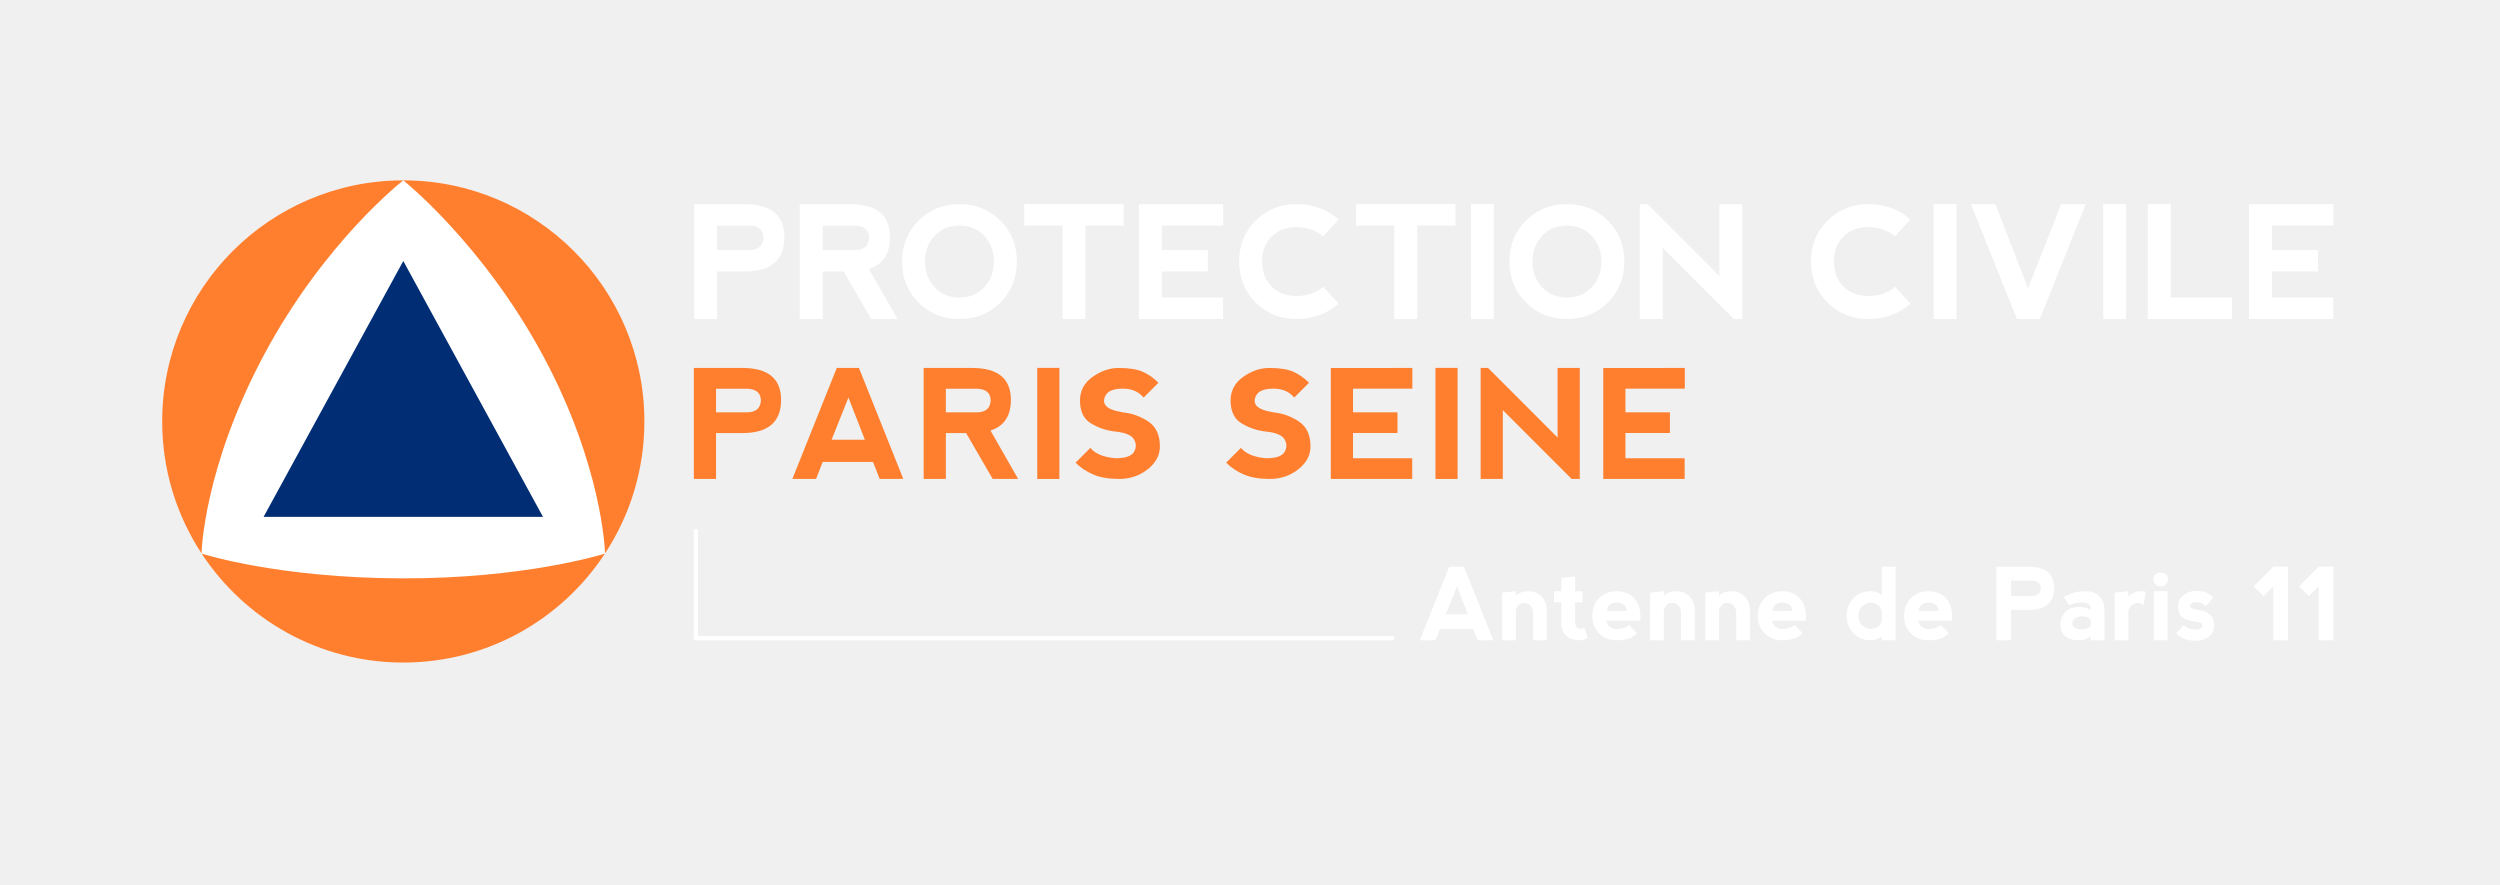
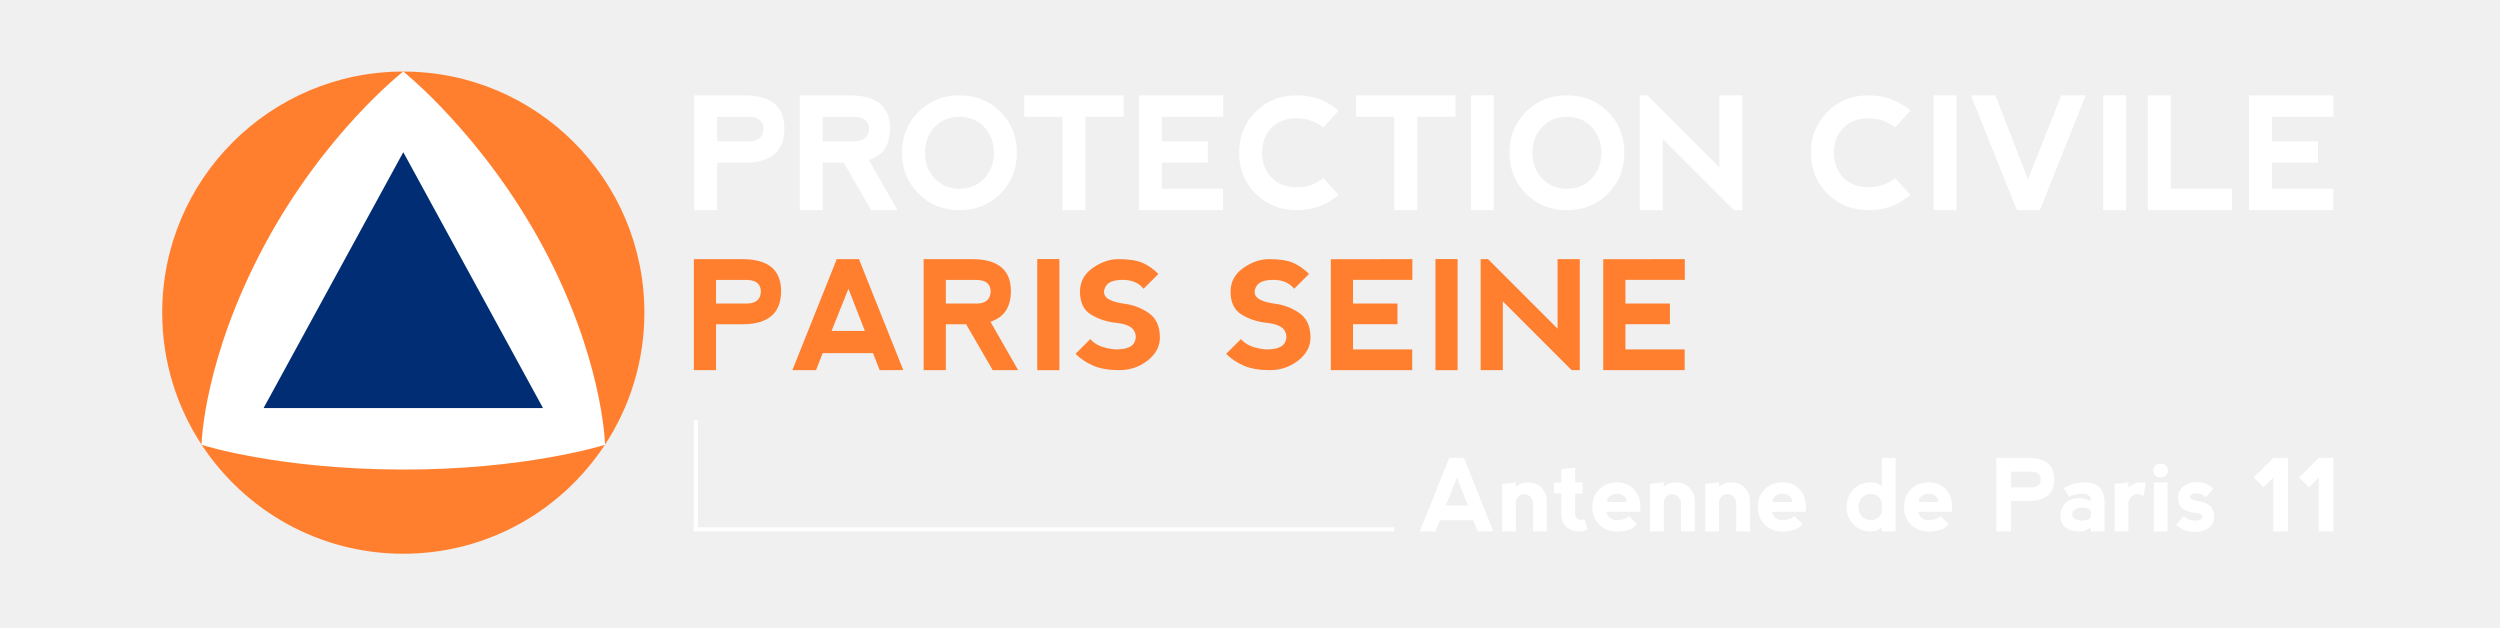
- <svg xmlns="http://www.w3.org/2000/svg" xmlns:xlink="http://www.w3.org/1999/xlink" version="1.1" id="Layer_1" x="0px" y="0px" width="298.678px" height="105.645px" viewBox="0 0 298.678 105.645" enable-background="new 0 0 298.678 105.645" xml:space="preserve">
-   <g>
-     <defs>
-       <rect id="SVGID_1_" width="298.678" height="105.645" />
-     </defs>
-     <clipPath id="SVGID_2_">
-       <use xlink:href="#SVGID_1_" overflow="visible" />
-     </clipPath>
-     <path clip-path="url(#SVGID_2_)" fill="#FFFFFF" d="M82.933,38.108V24.392h5.981c3.2,0,4.801,1.317,4.801,3.95   c0,2.731-1.598,4.097-4.792,4.097h-3.246v5.669H82.933z M85.677,29.878h3.84c1.104-0.018,1.671-0.521,1.701-1.509   c-0.03-0.902-0.588-1.371-1.673-1.408h-3.868V29.878z" />
-     <path clip-path="url(#SVGID_2_)" fill="#FFFFFF" d="M103.806,32.128l3.42,5.98h-3.146l-3.283-5.669h-2.505v5.669h-2.744V24.392   h5.981c3.2,0,4.801,1.317,4.801,3.95C106.33,30.323,105.488,31.585,103.806,32.128 M98.292,29.878h3.84   c1.104-0.018,1.671-0.521,1.701-1.509c-0.03-0.902-0.588-1.371-1.673-1.408h-3.868V29.878z" />
-     <path clip-path="url(#SVGID_2_)" fill="#FFFFFF" d="M109.735,36.137c-1.311-1.314-1.966-2.943-1.966-4.887   c0-1.952,0.655-3.582,1.966-4.893c1.311-1.31,2.941-1.966,4.892-1.966c1.951,0,3.581,0.656,4.892,1.966   c1.311,1.311,1.966,2.941,1.966,4.893c0,1.95-0.655,3.581-1.966,4.892c-1.311,1.31-2.941,1.966-4.892,1.966   C112.676,38.108,111.046,37.451,109.735,36.137 M114.636,35.547c1.213,0,2.201-0.411,2.963-1.234   c0.762-0.823,1.143-1.844,1.143-3.063c0-1.22-0.381-2.241-1.143-3.064c-0.762-0.823-1.756-1.234-2.981-1.234   c-1.213,0-2.201,0.411-2.963,1.234c-0.762,0.823-1.143,1.844-1.143,3.064c0,1.219,0.381,2.24,1.143,3.063   C112.417,35.136,113.411,35.547,114.636,35.547" />
-     <polygon clip-path="url(#SVGID_2_)" fill="#FFFFFF" points="134.249,24.392 134.249,26.953 129.677,26.953 129.677,38.107    126.934,38.107 126.934,26.953 122.361,26.953 122.361,24.392  " />
-     <polygon clip-path="url(#SVGID_2_)" fill="#FFFFFF" points="136.064,38.108 136.064,24.401 146.141,24.392 146.141,26.952    138.808,26.952 138.808,29.878 144.303,29.878 144.303,32.429 138.808,32.429 138.808,35.547 146.124,35.547 146.124,38.108  " />
-     <path clip-path="url(#SVGID_2_)" fill="#FFFFFF" d="M150.009,36.137c-1.313-1.308-1.97-2.946-1.97-4.915   c0.006-1.926,0.664-3.546,1.975-4.86c1.311-1.313,2.936-1.971,4.874-1.971c1.957,0,3.636,0.61,5.038,1.829l-1.828,2.003   c-0.934-0.732-2.003-1.097-3.21-1.097c-1.231,0.006-2.224,0.39-2.977,1.152c-0.753,0.762-1.129,1.737-1.129,2.926   c0.006,1.274,0.387,2.286,1.143,3.036s1.75,1.125,2.981,1.125s2.295-0.363,3.191-1.089l1.828,2.003   c-1.396,1.219-3.075,1.829-5.038,1.829C152.949,38.102,151.323,37.445,150.009,36.137" />
-     <polygon clip-path="url(#SVGID_2_)" fill="#FFFFFF" points="173.885,24.392 173.885,26.953 169.312,26.953 169.312,38.107    166.569,38.107 166.569,26.953 161.997,26.953 161.997,24.392  " />
-     <rect x="175.736" y="24.382" clip-path="url(#SVGID_2_)" fill="#FFFFFF" width="2.733" height="13.726" />
-     <path clip-path="url(#SVGID_2_)" fill="#FFFFFF" d="M182.308,36.137c-1.312-1.314-1.967-2.943-1.967-4.887   c0-1.952,0.655-3.582,1.967-4.893c1.311-1.31,2.94-1.966,4.892-1.966s3.581,0.656,4.893,1.966c1.311,1.311,1.966,2.941,1.966,4.893   c0,1.95-0.655,3.581-1.966,4.892c-1.312,1.31-2.941,1.966-4.893,1.966S183.618,37.451,182.308,36.137 M187.208,35.547   c1.214,0,2.201-0.411,2.963-1.234c0.764-0.823,1.144-1.844,1.144-3.063c0-1.22-0.38-2.241-1.144-3.064   c-0.762-0.823-1.756-1.234-2.98-1.234c-1.213,0-2.201,0.411-2.962,1.234c-0.764,0.823-1.145,1.844-1.145,3.064   c0,1.219,0.381,2.24,1.145,3.063C184.989,35.136,185.983,35.547,187.208,35.547" />
-     <polygon clip-path="url(#SVGID_2_)" fill="#FFFFFF" points="195.909,38.108 195.909,24.392 196.823,24.392 205.419,32.987    205.419,24.392 208.162,24.392 208.162,38.108 207.156,38.108 198.652,29.604 198.652,38.108  " />
-     <path clip-path="url(#SVGID_2_)" fill="#FFFFFF" d="M218.326,36.137c-1.312-1.308-1.97-2.946-1.97-4.915   c0.006-1.926,0.664-3.546,1.975-4.86c1.311-1.313,2.936-1.971,4.874-1.971c1.957,0,3.636,0.61,5.038,1.829l-1.828,2.003   c-0.934-0.732-2.003-1.097-3.21-1.097c-1.231,0.006-2.224,0.39-2.977,1.152c-0.753,0.762-1.129,1.737-1.129,2.926   c0.006,1.274,0.387,2.286,1.143,3.036s1.75,1.125,2.981,1.125s2.295-0.363,3.191-1.089l1.828,2.003   c-1.396,1.219-3.075,1.829-5.038,1.829C221.267,38.102,219.641,37.445,218.326,36.137" />
-     <rect x="231.01" y="24.382" clip-path="url(#SVGID_2_)" fill="#FFFFFF" width="2.734" height="13.726" />
-     <polygon clip-path="url(#SVGID_2_)" fill="#FFFFFF" points="238.394,24.392 242.29,34.44 246.258,24.392 249.184,24.392    243.706,38.107 240.963,38.107 235.468,24.392  " />
-     <rect x="251.274" y="24.382" clip-path="url(#SVGID_2_)" fill="#FFFFFF" width="2.733" height="13.726" />
-     <polygon clip-path="url(#SVGID_2_)" fill="#FFFFFF" points="259.344,24.392 259.344,35.547 266.659,35.547 266.659,38.107    256.601,38.107 256.601,24.392  " />
-     <polygon clip-path="url(#SVGID_2_)" fill="#FFFFFF" points="268.693,38.108 268.693,24.401 278.771,24.392 278.771,26.952    271.437,26.952 271.437,29.878 276.933,29.878 276.933,32.429 271.437,32.429 271.437,35.547 278.752,35.547 278.752,38.108  " />
-     <path clip-path="url(#SVGID_2_)" fill="#FF7F2F" d="M82.896,57.221V43.959h5.781c3.095,0,4.642,1.274,4.642,3.82   c0,2.64-1.544,3.961-4.633,3.961h-3.138v5.48H82.896z M85.547,49.265h3.713c1.067-0.018,1.615-0.504,1.644-1.459   c-0.029-0.872-0.568-1.325-1.618-1.361h-3.739V49.265z" />
-     <path clip-path="url(#SVGID_2_)" fill="#FF7F2F" d="M94.664,57.222l5.304-13.262h2.652l5.296,13.253l-2.821,0.009l-0.795-2.034   h-6.012l-0.796,2.034H94.664z M101.365,47.497l-2.016,5.039h3.978L101.365,47.497z" />
-     <path clip-path="url(#SVGID_2_)" fill="#FF7F2F" d="M118.333,51.439l3.306,5.782h-3.041l-3.174-5.48h-2.422v5.48h-2.652V43.959   h5.781c3.095,0,4.642,1.274,4.642,3.82C120.772,49.695,119.959,50.915,118.333,51.439 M113.001,49.265h3.713   c1.067-0.018,1.615-0.504,1.644-1.459c-0.029-0.872-0.568-1.325-1.618-1.361h-3.739V49.265z" />
-     <rect x="123.923" y="43.951" clip-path="url(#SVGID_2_)" fill="#FF7F2F" width="2.644" height="13.271" />
-     <path clip-path="url(#SVGID_2_)" fill="#FF7F2F" d="M136.497,44.402c0.678,0.295,1.311,0.737,1.9,1.326l-1.768,1.769   c-0.589-0.708-1.414-1.062-2.475-1.062c-1.061,0-1.739,0.251-2.033,0.752c-0.295,0.501-0.295,0.928,0,1.281   c0.294,0.355,0.972,0.62,2.033,0.796c1.119,0.118,2.136,0.487,3.05,1.106c0.913,0.618,1.37,1.605,1.37,2.961   c0,1.061-0.487,1.974-1.463,2.741c-0.975,0.768-2.111,1.149-3.408,1.149c-1.231,0-2.26-0.176-3.085-0.53   c-0.826-0.354-1.533-0.824-2.122-1.415l1.768-1.768c0.589,0.707,1.591,1.12,3.005,1.238c1.179,0,1.915-0.251,2.207-0.752   c0.292-0.5,0.292-1.001,0-1.503c-0.292-0.5-1.028-0.81-2.207-0.928c-1.06-0.118-2.032-0.442-2.917-0.973   c-0.883-0.53-1.325-1.443-1.325-2.74c0-1.173,0.502-2.114,1.507-2.825c1.005-0.71,2.038-1.065,3.099-1.065   C134.864,43.96,135.819,44.107,136.497,44.402" />
-     <path clip-path="url(#SVGID_2_)" fill="#FF7F2F" d="M154.491,44.402c0.678,0.295,1.312,0.737,1.901,1.326l-1.769,1.769   c-0.59-0.708-1.414-1.062-2.476-1.062c-1.061,0-1.738,0.251-2.033,0.752s-0.295,0.928,0,1.281c0.295,0.355,0.973,0.62,2.033,0.796   c1.12,0.118,2.137,0.487,3.05,1.106c0.914,0.618,1.371,1.605,1.371,2.961c0,1.061-0.488,1.974-1.464,2.741   c-0.976,0.768-2.111,1.149-3.408,1.149c-1.231,0-2.26-0.176-3.085-0.53c-0.825-0.354-1.532-0.824-2.122-1.415l1.769-1.768   c0.588,0.707,1.59,1.12,3.005,1.238c1.179,0,1.915-0.251,2.206-0.752c0.292-0.5,0.292-1.001,0-1.503   c-0.291-0.5-1.027-0.81-2.206-0.928c-1.061-0.118-2.033-0.442-2.918-0.973c-0.883-0.53-1.325-1.443-1.325-2.74   c0-1.173,0.502-2.114,1.507-2.825c1.005-0.71,2.038-1.065,3.099-1.065C152.858,43.96,153.813,44.107,154.491,44.402" />
-     <polygon clip-path="url(#SVGID_2_)" fill="#FF7F2F" points="158.994,57.221 158.994,43.969 168.736,43.959 168.736,46.436    161.646,46.436 161.646,49.265 166.959,49.265 166.959,51.731 161.646,51.731 161.646,54.746 168.719,54.746 168.719,57.221  " />
-     <rect x="171.496" y="43.951" clip-path="url(#SVGID_2_)" fill="#FF7F2F" width="2.644" height="13.271" />
-     <polygon clip-path="url(#SVGID_2_)" fill="#FF7F2F" points="176.892,57.221 176.892,43.959 177.775,43.959 186.086,52.271    186.086,43.959 188.738,43.959 188.738,57.221 187.766,57.221 179.544,49 179.544,57.221  " />
-     <polygon clip-path="url(#SVGID_2_)" fill="#FF7F2F" points="191.543,57.221 191.543,43.969 201.285,43.959 201.285,46.436    194.194,46.436 194.194,49.265 199.508,49.265 199.508,51.731 194.194,51.731 194.194,54.746 201.268,54.746 201.268,57.221  " />
-     <path clip-path="url(#SVGID_2_)" fill="#FFFFFF" d="M76.965,50.351c0,15.897-12.885,28.784-28.782,28.784   c-15.899,0-28.784-12.887-28.784-28.784c0-15.897,12.885-28.783,28.784-28.783C64.08,21.568,76.965,34.454,76.965,50.351" />
-     <path clip-path="url(#SVGID_2_)" fill="#FF7F2F" d="M64.845,42.434c7.08,13.132,7.431,23.313,7.442,23.683   c2.968-4.53,4.7-9.944,4.7-15.764c0-15.91-12.894-28.806-28.804-28.807C48.184,21.547,57.632,29.057,64.845,42.434" />
-     <path clip-path="url(#SVGID_2_)" fill="#FF7F2F" d="M47.955,69.098c-14.655-0.05-23.556-2.86-23.864-2.959   c5.147,7.839,14.011,13.018,24.09,13.018c10.08,0,18.944-5.179,24.091-13.018C71.961,66.237,62.62,69.147,47.955,69.098" />
-     <path clip-path="url(#SVGID_2_)" fill="#FF7F2F" d="M31.519,42.434c7.249-13.588,16.663-20.888,16.664-20.888h-0.002   c-15.91,0-28.805,12.896-28.805,28.806c0,5.821,1.732,11.234,4.701,15.765C24.085,65.75,24.405,55.771,31.519,42.434" />
-     <polygon clip-path="url(#SVGID_2_)" fill="#002D73" points="31.492,61.749 48.182,31.183 64.871,61.749  " />
-     <path clip-path="url(#SVGID_2_)" fill="#FFFFFF" d="M169.624,76.494l3.516-8.789h1.758l3.51,8.783l-1.869,0.006l-0.527-1.347   h-3.984l-0.527,1.347H169.624z M174.065,70.048l-1.336,3.341h2.637L174.065,70.048z" />
-     <path clip-path="url(#SVGID_2_)" fill="#FFFFFF" d="M181.105,72.767v3.728h-1.641v-5.69l1.641-0.176v0.534   c0.395-0.353,0.863-0.528,1.406-0.528c0.742,0,1.309,0.226,1.699,0.674c0.391,0.449,0.586,0.968,0.586,1.554v3.633h-1.641v-3.223   c0-0.392-0.098-0.693-0.293-0.908s-0.49-0.328-0.885-0.34C181.639,72.046,181.348,72.294,181.105,72.767" />
-     <path clip-path="url(#SVGID_2_)" fill="#FFFFFF" d="M188.702,76.494c-0.664,0-1.191-0.186-1.582-0.557s-0.586-0.849-0.586-1.435   v-2.537h-0.879V70.64h0.879v-1.587l1.647-0.176v1.763h0.878v1.325h-0.878v2.302c0,0.312,0.064,0.533,0.195,0.66   s0.3,0.189,0.507,0.189c0.062,0,0.209-0.024,0.439-0.075l0.346,1.178C189.389,76.402,189.065,76.494,188.702,76.494" />
-     <path clip-path="url(#SVGID_2_)" fill="#FFFFFF" d="M190.235,73.564c0-0.859,0.273-1.562,0.82-2.109   c0.547-0.547,1.25-0.819,2.109-0.819s1.543,0.272,2.051,0.819c0.508,0.548,0.762,1.25,0.762,2.109v0.586h-4.043   c0.039,0.313,0.176,0.557,0.41,0.733c0.234,0.176,0.508,0.263,0.82,0.263c0.547,0,1.035-0.156,1.466-0.468l0.937,0.937   c-0.43,0.586-1.23,0.879-2.402,0.879c-0.859,0-1.562-0.272-2.109-0.819S190.235,74.424,190.235,73.564 M193.985,72.246   c-0.234-0.176-0.508-0.264-0.82-0.264s-0.586,0.088-0.82,0.264c-0.234,0.177-0.352,0.421-0.352,0.732h2.344   C194.337,72.667,194.22,72.422,193.985,72.246" />
-     <path clip-path="url(#SVGID_2_)" fill="#FFFFFF" d="M198.787,72.767v3.728h-1.641v-5.69l1.641-0.176v0.534   c0.396-0.353,0.863-0.528,1.406-0.528c0.742,0,1.309,0.226,1.699,0.674c0.391,0.449,0.586,0.968,0.586,1.554v3.633h-1.641v-3.223   c0-0.392-0.098-0.693-0.293-0.908s-0.489-0.328-0.885-0.34C199.32,72.046,199.029,72.294,198.787,72.767" />
-     <path clip-path="url(#SVGID_2_)" fill="#FFFFFF" d="M205.376,72.767v3.728h-1.641v-5.69l1.641-0.176v0.534   c0.396-0.353,0.863-0.528,1.406-0.528c0.742,0,1.309,0.226,1.699,0.674c0.391,0.449,0.586,0.968,0.586,1.554v3.633h-1.641v-3.223   c0-0.392-0.098-0.693-0.293-0.908s-0.489-0.328-0.885-0.34C205.909,72.046,205.618,72.294,205.376,72.767" />
-     <path clip-path="url(#SVGID_2_)" fill="#FFFFFF" d="M210.014,73.564c0-0.859,0.273-1.562,0.82-2.109   c0.547-0.547,1.25-0.819,2.109-0.819s1.543,0.272,2.051,0.819c0.508,0.548,0.762,1.25,0.762,2.109v0.586h-4.043   c0.039,0.313,0.176,0.557,0.41,0.733c0.234,0.176,0.508,0.263,0.82,0.263c0.547,0,1.035-0.156,1.465-0.468l0.938,0.937   c-0.43,0.586-1.23,0.879-2.402,0.879c-0.859,0-1.562-0.272-2.109-0.819S210.014,74.424,210.014,73.564 M213.764,72.246   c-0.234-0.176-0.508-0.264-0.82-0.264s-0.586,0.088-0.82,0.264c-0.234,0.177-0.352,0.421-0.352,0.732h2.344   C214.115,72.667,213.998,72.422,213.764,72.246" />
-     <path clip-path="url(#SVGID_2_)" fill="#FFFFFF" d="M226.468,67.71v8.783h-1.641v-0.468c-0.437,0.312-0.867,0.468-1.289,0.468   c-0.898,0-1.612-0.293-2.14-0.879s-0.791-1.269-0.791-2.05c0-0.782,0.264-1.465,0.791-2.051c0.527-0.587,1.241-0.88,2.14-0.88   c0.586,0.039,1.016,0.197,1.289,0.476v-3.405L226.468,67.71z M224.827,74.091v-0.948c-0.078-0.656-0.488-1.041-1.229-1.155   c-0.939,0.075-1.467,0.561-1.583,1.459c0.038,1.094,0.565,1.661,1.583,1.7C224.339,75.029,224.749,74.677,224.827,74.091" />
-     <path clip-path="url(#SVGID_2_)" fill="#FFFFFF" d="M227.478,73.564c0-0.859,0.273-1.562,0.82-2.109   c0.547-0.547,1.25-0.819,2.109-0.819s1.543,0.272,2.051,0.819c0.508,0.548,0.762,1.25,0.762,2.109v0.586h-4.043   c0.039,0.313,0.176,0.557,0.41,0.733c0.234,0.176,0.508,0.263,0.82,0.263c0.548,0,1.035-0.156,1.466-0.468l0.937,0.937   c-0.43,0.586-1.229,0.879-2.402,0.879c-0.859,0-1.562-0.272-2.109-0.819S227.478,74.424,227.478,73.564 M231.228,72.246   c-0.234-0.176-0.508-0.264-0.82-0.264s-0.586,0.088-0.82,0.264c-0.234,0.177-0.352,0.421-0.352,0.732h2.345   C231.58,72.667,231.462,72.422,231.228,72.246" />
-     <path clip-path="url(#SVGID_2_)" fill="#FFFFFF" d="M238.505,76.494v-8.789h3.832c2.051,0,3.076,0.844,3.076,2.532   c0,1.75-1.023,2.625-3.07,2.625h-2.08v3.632H238.505z M240.263,71.22h2.461c0.707-0.012,1.07-0.334,1.09-0.967   c-0.02-0.578-0.377-0.879-1.071-0.901h-2.479V71.22z" />
-     <path clip-path="url(#SVGID_2_)" fill="#FFFFFF" d="M246.564,71.338c0.743-0.469,1.602-0.704,2.578-0.704   c0.703,0,1.26,0.196,1.67,0.586c0.411,0.391,0.615,0.977,0.615,1.758v3.517h-1.641v-0.47c-0.477,0.313-0.906,0.47-1.289,0.47   c-0.781,0-1.367-0.166-1.758-0.498s-0.586-0.791-0.586-1.377c0-0.548,0.185-1.035,0.554-1.466c0.369-0.43,0.966-0.645,1.79-0.645   c0.379,0,0.81,0.118,1.289,0.352v-0.176c-0.008-0.429-0.32-0.664-0.937-0.703c-0.704,0-1.251,0.117-1.642,0.353L246.564,71.338z    M249.787,74.736v-0.661c-0.156-0.302-0.527-0.451-1.113-0.451c-0.703,0.078-1.074,0.351-1.113,0.819   c0.039,0.466,0.41,0.718,1.113,0.757C249.26,75.2,249.631,75.045,249.787,74.736" />
-     <path clip-path="url(#SVGID_2_)" fill="#FFFFFF" d="M254.285,71.279c0.418-0.43,0.928-0.645,1.529-0.645   c0.191,0,0.373,0.016,0.545,0.047l-0.258,1.618c-0.191-0.172-0.465-0.264-0.82-0.276c-0.398,0.027-0.73,0.317-0.996,0.867v3.604   h-1.641v-5.69l1.641-0.175V71.279z" />
-     <path clip-path="url(#SVGID_2_)" fill="#FFFFFF" d="M257.493,68.64c0.156-0.159,0.367-0.238,0.633-0.238   c0.281,0,0.5,0.079,0.656,0.238c0.157,0.158,0.234,0.354,0.234,0.588c0,0.235-0.077,0.43-0.234,0.586   c-0.156,0.157-0.371,0.235-0.645,0.235s-0.488-0.078-0.645-0.235c-0.156-0.156-0.234-0.351-0.234-0.586   C257.259,68.994,257.337,68.798,257.493,68.64 M258.958,70.629h-1.641v5.864h1.641V70.629z" />
-     <path clip-path="url(#SVGID_2_)" fill="#FFFFFF" d="M263.578,70.798c0.305,0.134,0.59,0.33,0.855,0.593l-0.914,1.03   c-0.266-0.315-0.598-0.475-0.996-0.475c-0.395,0-0.658,0.074-0.791,0.22c-0.133,0.147-0.133,0.279,0,0.399   c0.133,0.119,0.396,0.217,0.791,0.296c0.582,0.054,1.059,0.22,1.43,0.498c0.371,0.277,0.557,0.759,0.557,1.447   c0,0.554-0.219,0.983-0.656,1.289c-0.438,0.305-0.947,0.456-1.529,0.456c-0.555,0-1.017-0.078-1.386-0.236   c-0.369-0.159-0.687-0.371-0.952-0.636l0.908-1.026c0.266,0.317,0.678,0.5,1.236,0.551c0.449,0,0.739-0.073,0.87-0.219   c0.131-0.147,0.15-0.293,0.059-0.44c-0.092-0.146-0.401-0.245-0.929-0.296c-0.477-0.055-0.913-0.201-1.31-0.438   c-0.396-0.239-0.595-0.688-0.595-1.349c0-0.604,0.226-1.066,0.677-1.386c0.451-0.318,0.915-0.477,1.392-0.477   C262.846,70.6,263.273,70.666,263.578,70.798" />
-     <polygon clip-path="url(#SVGID_2_)" fill="#FFFFFF" points="271.6,67.705 271.6,67.699 273.352,67.699 273.352,76.494    271.6,76.494 271.6,70.049 270.428,71.221 269.256,70.049  " />
-     <polygon clip-path="url(#SVGID_2_)" fill="#FFFFFF" points="277.028,67.705 277.028,67.699 278.78,67.699 278.78,76.494    277.028,76.494 277.028,70.049 275.856,71.221 274.685,70.049  " />
-     <line clip-path="url(#SVGID_2_)" fill="none" stroke="#FFFFFF" stroke-width="0.5" stroke-miterlimit="10" x1="83.143" y1="63.23" x2="83.141" y2="76.268" />
-     <line clip-path="url(#SVGID_2_)" fill="none" stroke="#FFFFFF" stroke-width="0.5" stroke-miterlimit="10" x1="82.886" y1="76.244" x2="166.565" y2="76.241" />
-   </g>
+ <svg xmlns="http://www.w3.org/2000/svg" version="1.1" id="Layer_1" x="0px" y="0px" width="298.678px" height="75px" viewBox="0 0 298.678 75" enable-background="new 0 0 298.678 75" xml:space="preserve">
+   <path fill="#FFFFFF" d="M82.933,25.107V11.392h5.981c3.199,0,4.801,1.317,4.801,3.95c0,2.731-1.598,4.097-4.792,4.097h-3.246v5.669  H82.933z M85.677,16.878h3.84c1.104-0.019,1.671-0.521,1.701-1.509c-0.03-0.902-0.588-1.371-1.673-1.408h-3.868V16.878z" />
+   <path fill="#FFFFFF" d="M103.806,19.128l3.42,5.979h-3.146l-3.283-5.669h-2.505v5.669h-2.744V11.392h5.98  c3.2,0,4.802,1.317,4.802,3.95C106.33,17.323,105.488,18.585,103.806,19.128 M98.292,16.878h3.84  c1.104-0.019,1.671-0.521,1.701-1.509c-0.03-0.902-0.588-1.371-1.673-1.408h-3.868V16.878z" />
+   <path fill="#FFFFFF" d="M109.735,23.137c-1.311-1.313-1.966-2.943-1.966-4.887c0-1.952,0.655-3.582,1.966-4.894  c1.312-1.31,2.941-1.966,4.893-1.966s3.581,0.656,4.892,1.966c1.312,1.312,1.966,2.941,1.966,4.894c0,1.95-0.654,3.581-1.966,4.892  c-1.311,1.311-2.94,1.966-4.892,1.966S111.046,24.451,109.735,23.137 M114.636,22.547c1.213,0,2.201-0.411,2.963-1.234  c0.762-0.822,1.144-1.844,1.144-3.062c0-1.22-0.382-2.241-1.144-3.064s-1.756-1.233-2.98-1.233c-1.214,0-2.201,0.41-2.964,1.233  c-0.762,0.823-1.143,1.845-1.143,3.064c0,1.219,0.381,2.24,1.143,3.062C112.417,22.136,113.411,22.547,114.636,22.547" />
+   <polygon fill="#FFFFFF" points="134.249,11.392 134.249,13.953 129.677,13.953 129.677,25.106 126.934,25.106 126.934,13.953   122.361,13.953 122.361,11.392 " />
+   <polygon fill="#FFFFFF" points="136.064,25.107 136.064,11.4 146.141,11.392 146.141,13.952 138.808,13.952 138.808,16.878   144.303,16.878 144.303,19.429 138.808,19.429 138.808,22.547 146.124,22.547 146.124,25.107 " />
+   <path fill="#FFFFFF" d="M150.009,23.137c-1.313-1.308-1.97-2.946-1.97-4.915c0.006-1.926,0.664-3.546,1.975-4.86  c1.312-1.312,2.937-1.971,4.874-1.971c1.957,0,3.636,0.61,5.038,1.829l-1.828,2.003c-0.934-0.731-2.003-1.097-3.21-1.097  c-1.23,0.006-2.224,0.39-2.977,1.151c-0.753,0.763-1.129,1.737-1.129,2.927c0.006,1.273,0.387,2.286,1.143,3.036  s1.75,1.125,2.98,1.125c1.231,0,2.296-0.363,3.191-1.09l1.828,2.003c-1.396,1.22-3.075,1.829-5.038,1.829  C152.949,25.102,151.323,24.444,150.009,23.137" />
+   <polygon fill="#FFFFFF" points="173.885,11.392 173.885,13.953 169.312,13.953 169.312,25.106 166.569,25.106 166.569,13.953   161.997,13.953 161.997,11.392 " />
+   <rect x="175.736" y="11.382" fill="#FFFFFF" width="2.733" height="13.726" />
+   <path fill="#FFFFFF" d="M182.308,23.137c-1.312-1.313-1.967-2.943-1.967-4.887c0-1.952,0.655-3.582,1.967-4.894  c1.312-1.31,2.94-1.966,4.893-1.966c1.951,0,3.58,0.656,4.893,1.966c1.311,1.312,1.966,2.941,1.966,4.894  c0,1.95-0.655,3.581-1.966,4.892c-1.312,1.311-2.941,1.966-4.893,1.966C185.248,25.107,183.618,24.451,182.308,23.137   M187.208,22.547c1.214,0,2.201-0.411,2.963-1.234c0.764-0.822,1.144-1.844,1.144-3.062c0-1.22-0.38-2.241-1.144-3.064  c-0.762-0.823-1.756-1.233-2.98-1.233c-1.213,0-2.2,0.41-2.962,1.233c-0.764,0.823-1.145,1.845-1.145,3.064  c0,1.219,0.381,2.24,1.145,3.062C184.989,22.136,185.983,22.547,187.208,22.547" />
+   <polygon fill="#FFFFFF" points="195.909,25.107 195.909,11.392 196.823,11.392 205.419,19.986 205.419,11.392 208.162,11.392   208.162,25.107 207.156,25.107 198.652,16.604 198.652,25.107 " />
+   <path fill="#FFFFFF" d="M218.326,23.137c-1.312-1.308-1.971-2.946-1.971-4.915c0.006-1.926,0.664-3.546,1.976-4.86  c1.311-1.312,2.936-1.971,4.874-1.971c1.957,0,3.636,0.61,5.038,1.829l-1.828,2.003c-0.935-0.731-2.003-1.097-3.21-1.097  c-1.231,0.006-2.225,0.39-2.978,1.151c-0.753,0.763-1.129,1.737-1.129,2.927c0.006,1.273,0.387,2.286,1.144,3.036  c0.756,0.75,1.75,1.125,2.98,1.125c1.231,0,2.295-0.363,3.191-1.09l1.828,2.003c-1.396,1.22-3.075,1.829-5.038,1.829  C221.267,25.102,219.641,24.444,218.326,23.137" />
+   <rect x="231.01" y="11.382" fill="#FFFFFF" width="2.734" height="13.726" />
+   <polygon fill="#FFFFFF" points="238.394,11.392 242.29,21.439 246.258,11.392 249.184,11.392 243.706,25.106 240.963,25.106   235.468,11.392 " />
+   <rect x="251.274" y="11.382" fill="#FFFFFF" width="2.733" height="13.726" />
+   <polygon fill="#FFFFFF" points="259.344,11.392 259.344,22.547 266.659,22.547 266.659,25.106 256.601,25.106 256.601,11.392 " />
+   <polygon fill="#FFFFFF" points="268.693,25.107 268.693,11.4 278.771,11.392 278.771,13.952 271.437,13.952 271.437,16.878   276.933,16.878 276.933,19.429 271.437,19.429 271.437,22.547 278.752,22.547 278.752,25.107 " />
+   <path fill="#FF7F2F" d="M82.896,44.221V30.959h5.781c3.095,0,4.642,1.273,4.642,3.819c0,2.641-1.544,3.962-4.633,3.962h-3.138v5.479  L82.896,44.221L82.896,44.221z M85.547,36.265h3.713c1.067-0.018,1.615-0.504,1.644-1.459c-0.028-0.872-0.567-1.325-1.617-1.361  h-3.739V36.265z" />
+   <path fill="#FF7F2F" d="M94.664,44.222l5.304-13.262h2.652l5.296,13.253l-2.821,0.009l-0.795-2.034h-6.012l-0.796,2.034H94.664z   M101.365,34.497l-2.017,5.039h3.979L101.365,34.497z" />
+   <path fill="#FF7F2F" d="M118.333,38.438l3.306,5.782h-3.041l-3.174-5.479h-2.422v5.479h-2.652V30.959h5.781  c3.095,0,4.642,1.273,4.642,3.819C120.772,36.694,119.959,37.915,118.333,38.438 M113.001,36.265h3.713  c1.066-0.018,1.615-0.504,1.644-1.459c-0.028-0.872-0.567-1.325-1.617-1.361h-3.739V36.265z" />
+   <rect x="123.923" y="30.951" fill="#FF7F2F" width="2.644" height="13.271" />
+   <path fill="#FF7F2F" d="M136.497,31.401c0.678,0.296,1.311,0.737,1.899,1.326l-1.768,1.77c-0.589-0.708-1.414-1.062-2.476-1.062  c-1.061,0-1.738,0.251-2.032,0.752c-0.295,0.501-0.295,0.929,0,1.281c0.294,0.355,0.972,0.62,2.032,0.796  c1.119,0.118,2.137,0.487,3.051,1.106c0.913,0.617,1.37,1.604,1.37,2.961c0,1.061-0.487,1.974-1.464,2.741  c-0.975,0.768-2.11,1.148-3.407,1.148c-1.231,0-2.261-0.176-3.085-0.53c-0.826-0.354-1.533-0.823-2.122-1.415l1.768-1.768  c0.589,0.707,1.591,1.12,3.005,1.238c1.179,0,1.915-0.251,2.207-0.752c0.292-0.5,0.292-1.001,0-1.503  c-0.292-0.5-1.028-0.811-2.207-0.929c-1.06-0.118-2.032-0.441-2.917-0.973c-0.883-0.53-1.325-1.443-1.325-2.74  c0-1.173,0.502-2.114,1.508-2.825c1.005-0.71,2.037-1.064,3.099-1.064C134.864,30.96,135.819,31.106,136.497,31.401" />
+   <path fill="#FF7F2F" d="M154.491,31.401c0.678,0.296,1.312,0.737,1.9,1.326l-1.769,1.77c-0.59-0.708-1.414-1.062-2.477-1.062  c-1.061,0-1.737,0.251-2.033,0.752c-0.295,0.501-0.295,0.929,0,1.281c0.296,0.355,0.974,0.62,2.033,0.796  c1.12,0.118,2.138,0.487,3.05,1.106c0.914,0.617,1.371,1.604,1.371,2.961c0,1.061-0.487,1.974-1.464,2.741  c-0.976,0.768-2.11,1.148-3.408,1.148c-1.23,0-2.26-0.176-3.085-0.53c-0.824-0.354-1.531-0.823-2.122-1.415l1.77-1.768  c0.588,0.707,1.59,1.12,3.005,1.238c1.179,0,1.915-0.251,2.206-0.752c0.292-0.5,0.292-1.001,0-1.503  c-0.291-0.5-1.027-0.811-2.206-0.929c-1.061-0.118-2.033-0.441-2.918-0.973c-0.883-0.53-1.325-1.443-1.325-2.74  c0-1.173,0.502-2.114,1.507-2.825c1.006-0.71,2.038-1.064,3.1-1.064C152.858,30.96,153.813,31.106,154.491,31.401" />
+   <polygon fill="#FF7F2F" points="158.994,44.221 158.994,30.969 168.736,30.959 168.736,33.436 161.646,33.436 161.646,36.265   166.959,36.265 166.959,38.73 161.646,38.73 161.646,41.746 168.719,41.746 168.719,44.221 " />
+   <rect x="171.496" y="30.951" fill="#FF7F2F" width="2.644" height="13.271" />
+   <polygon fill="#FF7F2F" points="176.892,44.221 176.892,30.959 177.775,30.959 186.086,39.271 186.086,30.959 188.738,30.959   188.738,44.221 187.766,44.221 179.544,36 179.544,44.221 " />
+   <polygon fill="#FF7F2F" points="191.543,44.221 191.543,30.969 201.285,30.959 201.285,33.436 194.194,33.436 194.194,36.265   199.508,36.265 199.508,38.73 194.194,38.73 194.194,41.746 201.268,41.746 201.268,44.221 " />
+   <path fill="#FFFFFF" d="M76.965,37.351c0,15.897-12.885,28.784-28.782,28.784c-15.898,0-28.784-12.887-28.784-28.784  c0-15.896,12.886-28.783,28.784-28.783C64.08,8.567,76.965,21.454,76.965,37.351" />
+   <path fill="#FF7F2F" d="M64.845,29.434c7.08,13.132,7.431,23.313,7.442,23.684c2.968-4.53,4.699-9.944,4.699-15.765  c0-15.91-12.894-28.806-28.804-28.807C48.184,8.547,57.632,16.057,64.845,29.434" />
+   <path fill="#FF7F2F" d="M47.955,56.098c-14.655-0.05-23.557-2.86-23.864-2.959c5.146,7.839,14.011,13.019,24.09,13.019  c10.08,0,18.944-5.18,24.091-13.019C71.961,53.236,62.62,56.146,47.955,56.098" />
+   <path fill="#FF7F2F" d="M31.519,29.434C38.768,15.846,48.182,8.546,48.183,8.546h-0.002c-15.91,0-28.805,12.896-28.805,28.806  c0,5.821,1.731,11.234,4.701,15.766C24.085,52.75,24.405,42.771,31.519,29.434" />
+   <polygon fill="#002D73" points="31.492,48.749 48.182,18.183 64.871,48.749 " />
+   <path fill="#FFFFFF" d="M169.624,63.494l3.516-8.789h1.758l3.511,8.782l-1.869,0.007l-0.527-1.348h-3.984l-0.526,1.348H169.624z   M174.065,57.048l-1.336,3.341h2.638L174.065,57.048z" />
+   <path fill="#FFFFFF" d="M181.105,59.767v3.729h-1.641v-5.69l1.641-0.176v0.534c0.396-0.354,0.863-0.528,1.406-0.528  c0.742,0,1.309,0.226,1.699,0.674c0.391,0.449,0.586,0.968,0.586,1.554v3.634h-1.642v-3.224c0-0.392-0.098-0.692-0.293-0.907  c-0.194-0.216-0.489-0.328-0.885-0.341C181.639,59.046,181.348,59.294,181.105,59.767" />
+   <path fill="#FFFFFF" d="M188.702,63.494c-0.664,0-1.191-0.187-1.582-0.558c-0.392-0.371-0.586-0.849-0.586-1.435v-2.537h-0.88V57.64  h0.88v-1.587l1.646-0.176v1.763h0.878v1.325h-0.878v2.302c0,0.312,0.064,0.533,0.195,0.66s0.3,0.189,0.507,0.189  c0.062,0,0.209-0.024,0.438-0.075l0.347,1.178C189.389,63.401,189.065,63.494,188.702,63.494" />
+   <path fill="#FFFFFF" d="M190.235,60.563c0-0.858,0.273-1.562,0.82-2.108s1.25-0.819,2.109-0.819c0.858,0,1.543,0.272,2.051,0.819  c0.508,0.548,0.762,1.25,0.762,2.108v0.586h-4.043c0.039,0.313,0.176,0.558,0.41,0.733s0.508,0.263,0.82,0.263  c0.547,0,1.035-0.155,1.466-0.468l0.937,0.938c-0.43,0.586-1.229,0.879-2.401,0.879c-0.859,0-1.562-0.272-2.109-0.819  S190.235,61.424,190.235,60.563 M193.985,59.246c-0.233-0.177-0.508-0.265-0.819-0.265c-0.312,0-0.586,0.088-0.82,0.265  s-0.352,0.421-0.352,0.731h2.344C194.337,59.667,194.22,59.422,193.985,59.246" />
+   <path fill="#FFFFFF" d="M198.787,59.767v3.729h-1.642v-5.69l1.642-0.176v0.534c0.396-0.354,0.862-0.528,1.405-0.528  c0.742,0,1.31,0.226,1.699,0.674c0.392,0.449,0.586,0.968,0.586,1.554v3.634h-1.641v-3.224c0-0.392-0.099-0.692-0.293-0.907  c-0.195-0.216-0.489-0.328-0.885-0.341C199.32,59.046,199.029,59.294,198.787,59.767" />
+   <path fill="#FFFFFF" d="M205.376,59.767v3.729h-1.642v-5.69l1.642-0.176v0.534c0.396-0.354,0.863-0.528,1.406-0.528  c0.741,0,1.309,0.226,1.698,0.674c0.392,0.449,0.586,0.968,0.586,1.554v3.634h-1.641v-3.224c0-0.392-0.098-0.692-0.293-0.907  c-0.195-0.216-0.489-0.328-0.885-0.341C205.909,59.046,205.618,59.294,205.376,59.767" />
+   <path fill="#FFFFFF" d="M210.014,60.563c0-0.858,0.273-1.562,0.82-2.108s1.25-0.819,2.108-0.819c0.859,0,1.543,0.272,2.052,0.819  c0.508,0.548,0.762,1.25,0.762,2.108v0.586h-4.043c0.039,0.313,0.176,0.558,0.41,0.733c0.233,0.176,0.508,0.263,0.819,0.263  c0.548,0,1.035-0.155,1.466-0.468l0.938,0.938c-0.43,0.586-1.229,0.879-2.402,0.879c-0.858,0-1.562-0.272-2.108-0.819  S210.014,61.424,210.014,60.563 M213.764,59.246c-0.234-0.177-0.508-0.265-0.82-0.265c-0.312,0-0.586,0.088-0.819,0.265  c-0.234,0.177-0.353,0.421-0.353,0.731h2.345C214.115,59.667,213.998,59.422,213.764,59.246" />
+   <path fill="#FFFFFF" d="M226.468,54.71v8.783h-1.641v-0.469c-0.438,0.312-0.867,0.469-1.289,0.469c-0.898,0-1.612-0.293-2.141-0.879  c-0.527-0.587-0.791-1.27-0.791-2.051s0.265-1.465,0.791-2.051c0.527-0.587,1.241-0.88,2.141-0.88  c0.586,0.039,1.016,0.197,1.289,0.476v-3.404L226.468,54.71z M224.827,61.091v-0.948c-0.078-0.656-0.488-1.041-1.229-1.154  c-0.938,0.074-1.467,0.561-1.583,1.459c0.038,1.094,0.565,1.66,1.583,1.699C224.339,62.028,224.749,61.677,224.827,61.091" />
+   <path fill="#FFFFFF" d="M227.478,60.563c0-0.858,0.273-1.562,0.82-2.108s1.25-0.819,2.109-0.819c0.858,0,1.543,0.272,2.051,0.819  c0.508,0.548,0.762,1.25,0.762,2.108v0.586h-4.043c0.039,0.313,0.176,0.558,0.41,0.733c0.233,0.176,0.508,0.263,0.82,0.263  c0.548,0,1.034-0.155,1.466-0.468l0.937,0.938c-0.43,0.586-1.229,0.879-2.401,0.879c-0.859,0-1.562-0.272-2.109-0.819  S227.478,61.424,227.478,60.563 M231.228,59.246c-0.233-0.177-0.508-0.265-0.819-0.265c-0.312,0-0.587,0.088-0.82,0.265  c-0.234,0.177-0.353,0.421-0.353,0.731h2.346C231.58,59.667,231.462,59.422,231.228,59.246" />
+   <path fill="#FFFFFF" d="M238.505,63.494v-8.789h3.832c2.051,0,3.076,0.844,3.076,2.531c0,1.75-1.023,2.625-3.07,2.625h-2.08v3.633  H238.505z M240.263,58.22h2.461c0.707-0.012,1.07-0.334,1.09-0.967c-0.02-0.578-0.377-0.879-1.07-0.901h-2.479L240.263,58.22  L240.263,58.22z" />
+   <path fill="#FFFFFF" d="M246.564,58.338c0.743-0.469,1.603-0.704,2.578-0.704c0.703,0,1.26,0.196,1.67,0.586  c0.411,0.391,0.615,0.978,0.615,1.758v3.518h-1.641v-0.471c-0.478,0.313-0.906,0.471-1.289,0.471c-0.781,0-1.367-0.166-1.759-0.498  c-0.391-0.332-0.586-0.791-0.586-1.377c0-0.548,0.186-1.035,0.555-1.467c0.369-0.43,0.966-0.645,1.79-0.645  c0.379,0,0.81,0.118,1.289,0.352v-0.176c-0.009-0.429-0.32-0.664-0.938-0.703c-0.704,0-1.251,0.117-1.642,0.354L246.564,58.338z   M249.787,61.735v-0.66c-0.156-0.303-0.527-0.451-1.113-0.451c-0.703,0.078-1.074,0.351-1.113,0.818  c0.039,0.467,0.41,0.719,1.113,0.758C249.26,62.2,249.631,62.045,249.787,61.735" />
+   <path fill="#FFFFFF" d="M254.285,58.278c0.418-0.43,0.928-0.645,1.528-0.645c0.191,0,0.373,0.016,0.545,0.047l-0.258,1.618  c-0.19-0.172-0.465-0.264-0.819-0.276c-0.398,0.027-0.73,0.317-0.996,0.867v3.604h-1.642v-5.69l1.642-0.175V58.278z" />
+   <path fill="#FFFFFF" d="M257.493,55.64c0.155-0.159,0.366-0.238,0.633-0.238c0.281,0,0.5,0.079,0.656,0.238  c0.156,0.158,0.233,0.354,0.233,0.588c0,0.235-0.077,0.431-0.233,0.586c-0.156,0.157-0.371,0.235-0.646,0.235  c-0.273,0-0.488-0.078-0.645-0.235c-0.156-0.155-0.234-0.351-0.234-0.586C257.259,55.994,257.337,55.798,257.493,55.64   M258.958,57.629h-1.642v5.864h1.642V57.629z" />
+   <path fill="#FFFFFF" d="M263.578,57.798c0.305,0.134,0.59,0.33,0.854,0.593l-0.914,1.03c-0.266-0.315-0.598-0.476-0.996-0.476  c-0.395,0-0.657,0.074-0.791,0.221c-0.133,0.146-0.133,0.278,0,0.398c0.134,0.119,0.396,0.218,0.791,0.296  c0.582,0.055,1.06,0.221,1.431,0.498s0.557,0.76,0.557,1.447c0,0.554-0.219,0.983-0.656,1.289c-0.438,0.305-0.946,0.456-1.528,0.456  c-0.556,0-1.018-0.078-1.387-0.236s-0.687-0.371-0.952-0.636l0.908-1.026c0.267,0.317,0.679,0.5,1.236,0.552  c0.449,0,0.739-0.073,0.87-0.22s0.149-0.293,0.059-0.439c-0.092-0.146-0.4-0.245-0.929-0.296c-0.478-0.056-0.913-0.201-1.311-0.438  c-0.396-0.238-0.595-0.688-0.595-1.349c0-0.604,0.227-1.066,0.677-1.386c0.451-0.318,0.915-0.478,1.393-0.478  C262.846,57.6,263.273,57.666,263.578,57.798" />
+   <polygon fill="#FFFFFF" points="271.6,54.705 271.6,54.699 273.352,54.699 273.352,63.494 271.6,63.494 271.6,57.049   270.428,58.221 269.256,57.049 " />
+   <polygon fill="#FFFFFF" points="277.028,54.705 277.028,54.699 278.78,54.699 278.78,63.494 277.028,63.494 277.028,57.049   275.856,58.221 274.685,57.049 " />
+   <line fill="none" stroke="#FFFFFF" stroke-width="0.5" stroke-miterlimit="10" x1="83.143" y1="50.229" x2="83.141" y2="63.268" />
+   <line fill="none" stroke="#FFFFFF" stroke-width="0.5" stroke-miterlimit="10" x1="82.886" y1="63.244" x2="166.565" y2="63.241" />
</svg>
